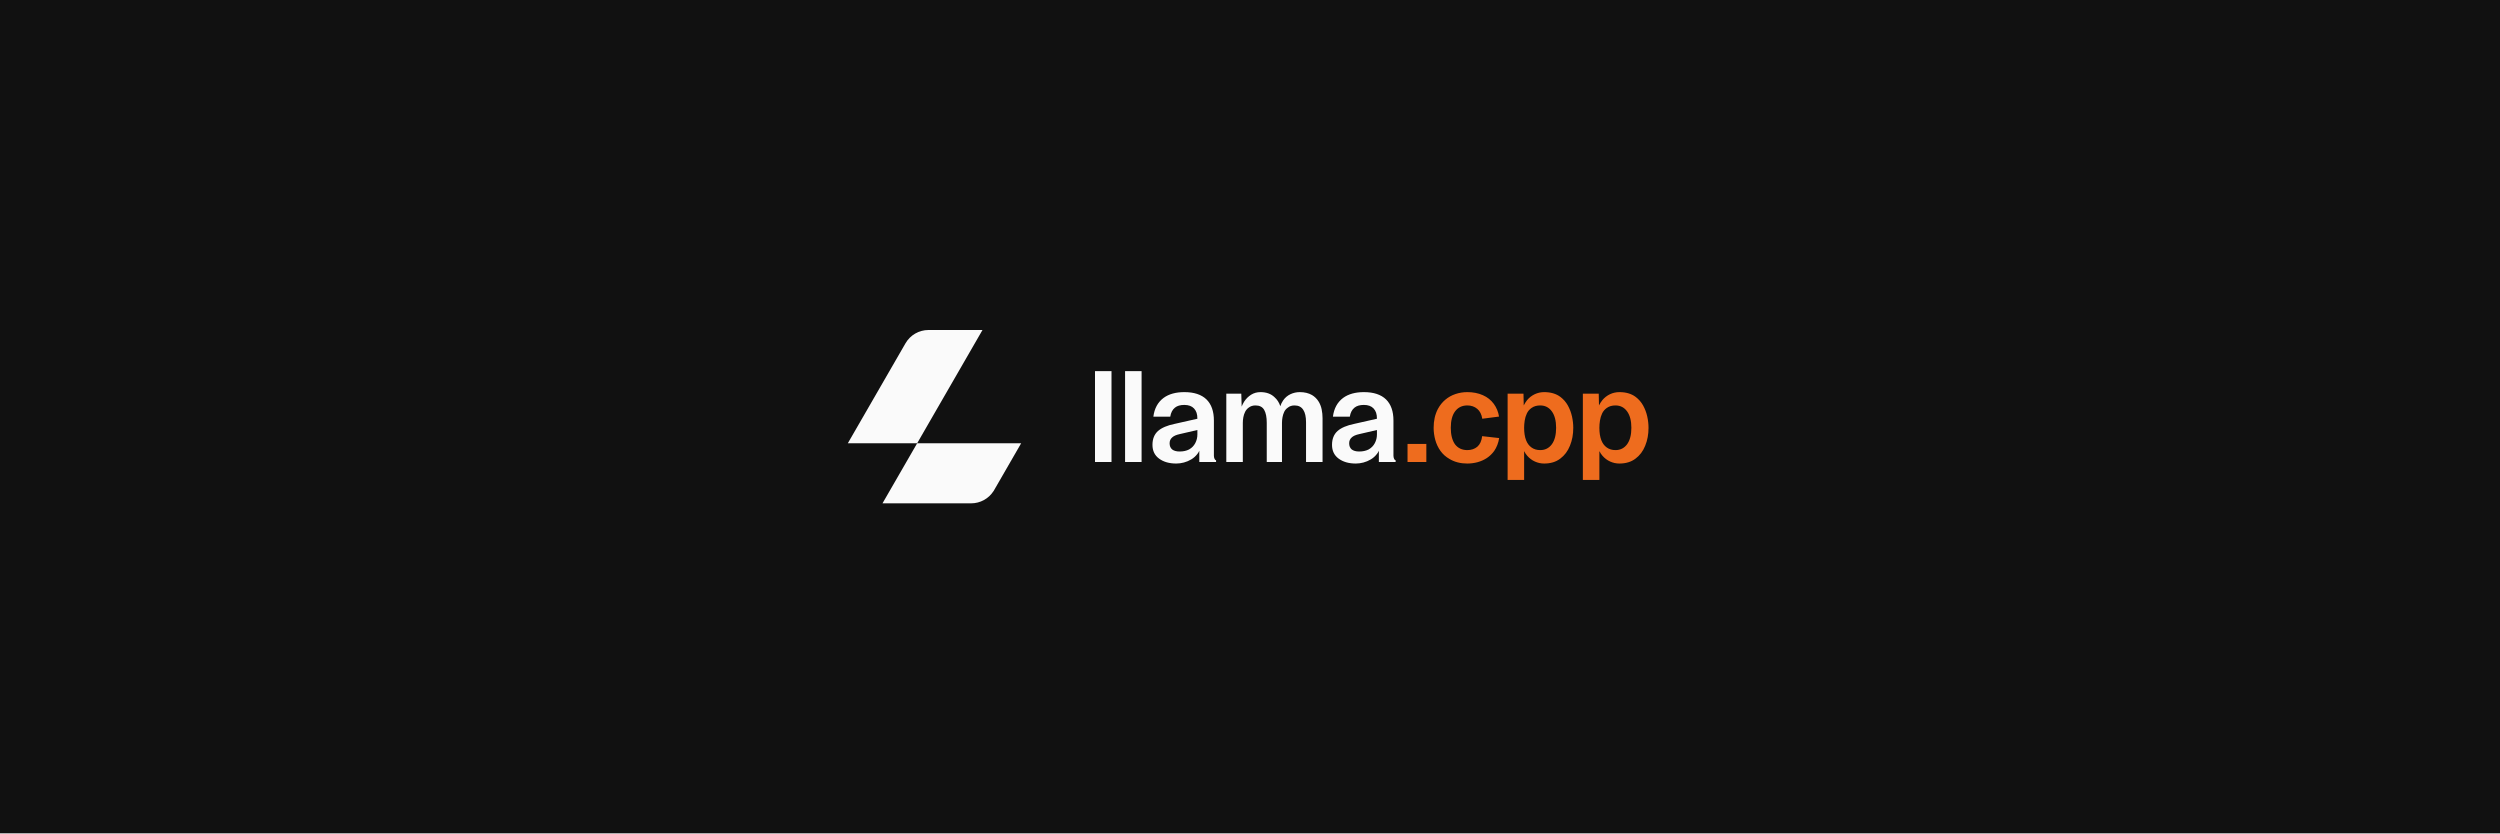
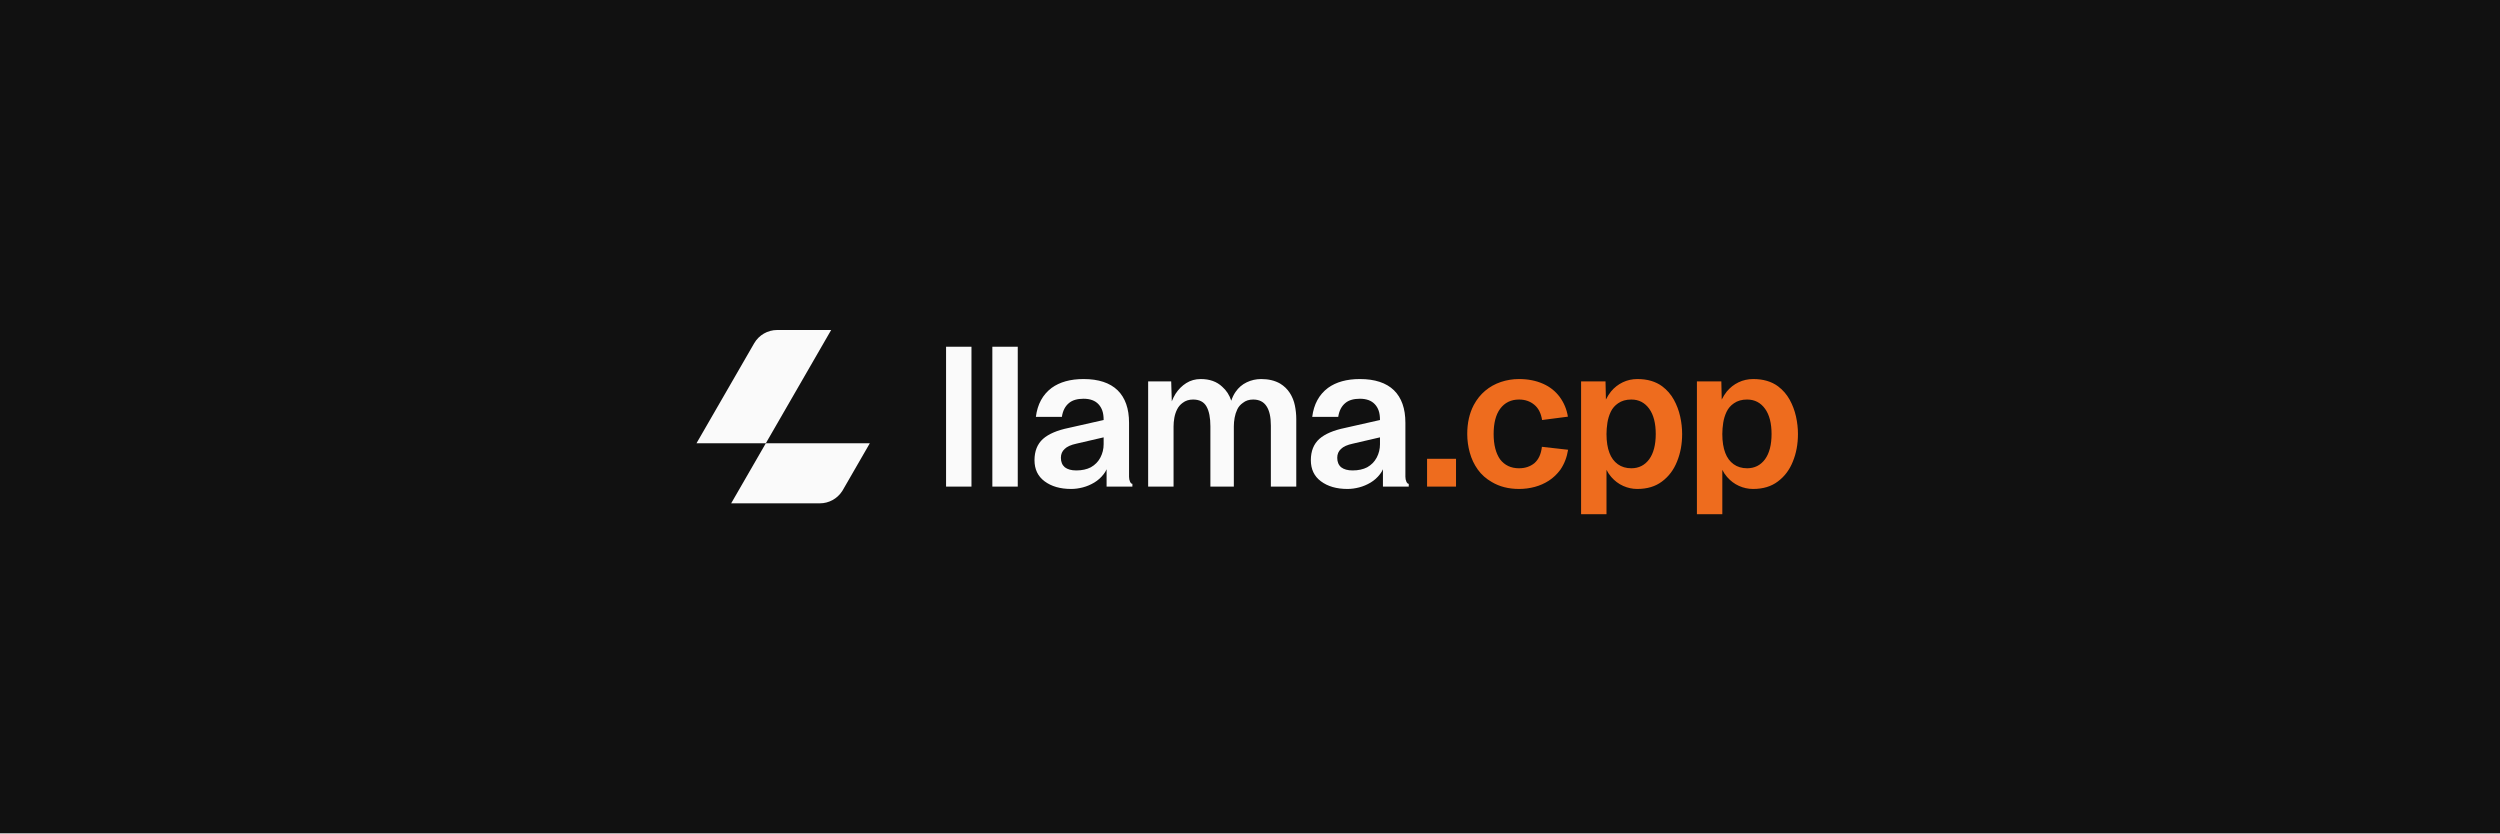
<svg xmlns="http://www.w3.org/2000/svg" width="7500" height="2500" viewBox="0 0 7500 2500" fill="none">
  <rect width="7500" height="2500" fill="#111111" />
-   <g transform="translate(2543.5 950.0)">
+   <g transform="translate(2089.5 950.0)">
    <path transform="translate(0 40) scale(0.866667)" d="M600 392L504.249 558L504.137 557.929C487.252 584.069 458.193 600 426.864 600H120L240 392H600Z" fill="#FAFAFA" />
    <path transform="translate(0 40) scale(0.866667)" d="M240 392H0L199.602 46.025C216.032 17.546 246.411 3.25756e-05 279.29 0H466.154L240 392Z" fill="#FAFAFA" />
-     <path d="M791.029 436H741.5V163.4H791.029ZM881.255 436H831.727V163.4H881.255ZM985.304 440.607Q953.437 440.607 933.472 425.634Q913.891 411.044 913.891 384.552Q913.891 358.059 930.4 343.086Q946.91 328.496 980.697 321.585L1048.655 306.227Q1048.655 295.477 1046.159 288.182Q1043.664 280.887 1038.672 275.512Q1028.69 264.761 1009.493 264.761Q991.447 264.761 981.465 272.824Q969.946 282.039 967.259 300.084H916.578Q921.186 263.225 947.294 243.644Q971.098 226.367 1009.493 226.367Q1053.262 226.367 1075.915 248.252Q1098.184 270.136 1098.184 311.602V416.803Q1098.184 422.178 1100.103 426.401Q1102.023 430.625 1104.711 430.625V436H1054.414V402.213Q1052.11 407.588 1048.655 411.812Q1040.976 421.794 1030.418 428.129Q1019.859 434.464 1008.149 437.536Q996.439 440.607 985.304 440.607ZM995.287 404.517Q1011.796 404.517 1023.699 398.374Q1035.985 391.463 1042.32 379.368Q1048.655 367.274 1048.655 353.452V340.014L995.671 352.3Q979.545 355.756 972.634 362.667Q965.339 369.194 965.339 379.944Q965.339 391.846 973.018 398.374Q981.081 404.517 995.287 404.517ZM1135.426 436V230.974H1180.348L1181.499 269.752Q1184.571 262.074 1188.794 255.163Q1197.241 242.108 1209.719 234.238Q1222.197 226.367 1237.939 226.367Q1264.047 226.367 1279.789 241.341Q1292.075 252.091 1297.45 268.601Q1300.522 259.002 1305.897 251.323Q1314.344 239.037 1327.59 232.702Q1340.836 226.367 1355.81 226.367Q1377.311 226.367 1392.668 235.197Q1404.571 242.492 1411.674 253.627Q1418.777 264.761 1421.464 278.007Q1424.152 291.253 1424.152 304.307V436H1374.623V316.977Q1374.623 292.021 1366.176 279.351Q1357.73 266.297 1340.068 266.297Q1328.166 266.297 1320.103 272.824Q1312.808 277.815 1309.161 285.494Q1305.513 293.173 1303.977 301.812Q1302.442 310.45 1302.442 318.513V436H1256.752V318.513Q1256.752 293.173 1249.074 279.735Q1241.395 266.297 1222.965 266.297Q1211.063 266.297 1202.616 272.824Q1195.705 277.815 1191.866 285.494Q1188.026 293.173 1186.491 301.812Q1184.955 310.45 1184.955 318.513V436ZM1523.977 440.607Q1492.11 440.607 1472.145 425.634Q1452.564 411.044 1452.564 384.552Q1452.564 358.059 1469.073 343.086Q1485.583 328.496 1519.37 321.585L1587.328 306.227Q1587.328 295.477 1584.832 288.182Q1582.337 280.887 1577.345 275.512Q1567.363 264.761 1548.166 264.761Q1530.12 264.761 1520.138 272.824Q1508.619 282.039 1505.932 300.084H1455.251Q1459.859 263.225 1485.967 243.644Q1509.771 226.367 1548.166 226.367Q1591.935 226.367 1614.588 248.252Q1636.857 270.136 1636.857 311.602V416.803Q1636.857 422.178 1638.776 426.401Q1640.696 430.625 1643.384 430.625V436H1593.087V402.213Q1590.783 407.588 1587.328 411.812Q1579.649 421.794 1569.091 428.129Q1558.532 434.464 1546.822 437.536Q1535.112 440.607 1523.977 440.607ZM1533.96 404.517Q1550.469 404.517 1562.372 398.374Q1574.658 391.463 1580.993 379.368Q1587.328 367.274 1587.328 353.452V340.014L1534.344 352.3Q1518.218 355.756 1511.307 362.667Q1504.012 369.194 1504.012 379.944Q1504.012 391.846 1511.691 398.374Q1519.754 404.517 1533.96 404.517Z" fill="#FAFAFA" />
-     <path d="M1679.09 436V381.864H1735.53V436ZM1858.392 440.607Q1828.061 440.607 1805.408 427.169Q1788.514 417.571 1777.956 402.789Q1767.397 388.007 1762.406 369.962Q1757.415 351.916 1757.415 333.487Q1757.415 301.236 1770.085 277.047Q1778.916 260.538 1792.354 249.211Q1805.792 237.885 1822.877 232.126Q1839.963 226.367 1858.392 226.367Q1884.5 226.367 1905.233 235.581Q1925.198 244.412 1937.676 261.306Q1950.155 278.199 1953.61 299.7L1903.314 306.227Q1900.242 286.646 1888.34 276.663Q1876.054 266.297 1858.392 266.297Q1834.972 266.297 1821.534 284.342Q1808.863 301.62 1808.863 333.487Q1808.863 364.97 1821.534 383.016Q1834.972 400.293 1858.392 400.293Q1876.054 400.293 1888.34 390.311Q1900.626 379.56 1902.93 358.443L1953.994 364.203Q1950.539 386.087 1939.02 402.981Q1929.422 416.035 1916.752 424.29Q1904.081 432.545 1889.108 436.576Q1874.134 440.607 1858.392 440.607ZM1979.334 489.752V230.974H2026.943L2027.711 266.297Q2031.935 257.85 2037.694 250.555Q2047.292 239.037 2060.538 232.702Q2073.785 226.367 2089.142 226.367Q2118.322 226.367 2137.519 240.573Q2151.725 251.323 2160.172 266.681Q2168.619 282.039 2172.458 299.316Q2176.297 316.594 2176.297 333.487Q2176.297 363.051 2166.315 387.239Q2156.716 411.428 2137.135 426.017Q2117.938 440.607 2088.758 440.607Q2074.552 440.607 2061.306 434.656Q2048.06 428.705 2038.078 417.187Q2032.703 411.044 2028.863 403.365V489.752ZM2077.24 400.293Q2099.125 400.293 2112.179 382.632Q2124.849 364.97 2124.849 333.487Q2124.849 302.004 2112.179 284.342Q2099.125 266.297 2077.24 266.297Q2061.882 266.297 2051.516 273.592Q2041.917 280.119 2037.118 290.293Q2032.319 300.468 2030.591 311.794Q2028.863 323.121 2028.863 333.487Q2028.863 355.372 2034.622 370.346Q2039.997 384.552 2050.94 392.422Q2061.882 400.293 2077.24 400.293ZM2205.093 489.752V230.974H2252.702L2253.47 266.297Q2257.694 257.85 2263.453 250.555Q2273.051 239.037 2286.297 232.702Q2299.543 226.367 2314.901 226.367Q2344.081 226.367 2363.278 240.573Q2377.484 251.323 2385.931 266.681Q2394.377 282.039 2398.217 299.316Q2402.056 316.594 2402.056 333.487Q2402.056 363.051 2392.074 387.239Q2382.475 411.428 2362.894 426.017Q2343.697 440.607 2314.517 440.607Q2300.311 440.607 2287.065 434.656Q2273.819 428.705 2263.837 417.187Q2258.461 411.044 2254.622 403.365V489.752ZM2302.999 400.293Q2324.884 400.293 2337.938 382.632Q2350.608 364.97 2350.608 333.487Q2350.608 302.004 2337.938 284.342Q2324.884 266.297 2302.999 266.297Q2287.641 266.297 2277.275 273.592Q2267.676 280.119 2262.877 290.293Q2258.077 300.468 2256.35 311.794Q2254.622 323.121 2254.622 333.487Q2254.622 355.372 2260.381 370.346Q2265.756 384.552 2276.699 392.422Q2287.641 400.293 2302.999 400.293Z" fill="#EE6C1E" />
+     <path d="M824.909 509.773H748.682V90.227H824.909ZM963.773 509.773H887.545V90.227H963.773ZM1123.909 516.864Q1074.864 516.864 1044.136 493.818Q1014 471.364 1014 430.591Q1014 389.818 1039.409 366.773Q1064.818 344.318 1116.818 333.682L1221.409 310.045Q1221.409 293.5 1217.568 282.273Q1213.727 271.045 1206.045 262.773Q1190.682 246.227 1161.136 246.227Q1133.364 246.227 1118 258.636Q1100.273 272.818 1096.136 300.591H1018.136Q1025.227 243.864 1065.409 213.727Q1102.045 187.136 1161.136 187.136Q1228.5 187.136 1263.364 220.818Q1297.636 254.5 1297.636 318.318V480.227Q1297.636 488.5 1300.591 495Q1303.545 501.5 1307.682 501.5V509.773H1230.273V457.773Q1226.727 466.045 1221.409 472.545Q1209.591 487.909 1193.341 497.659Q1177.091 507.409 1159.068 512.136Q1141.045 516.864 1123.909 516.864ZM1139.273 461.318Q1164.682 461.318 1183 451.864Q1201.909 441.227 1211.659 422.614Q1221.409 404 1221.409 382.727V362.045L1139.864 380.955Q1115.045 386.273 1104.409 396.909Q1093.182 406.955 1093.182 423.5Q1093.182 441.818 1105 451.864Q1117.409 461.318 1139.273 461.318ZM1354.955 509.773V194.227H1424.091L1425.864 253.909Q1430.591 242.091 1437.091 231.455Q1450.091 211.364 1469.295 199.25Q1488.5 187.136 1512.727 187.136Q1552.909 187.136 1577.136 210.182Q1596.045 226.727 1604.318 252.136Q1609.045 237.364 1617.318 225.545Q1630.318 206.636 1650.705 196.886Q1671.091 187.136 1694.136 187.136Q1727.227 187.136 1750.864 200.727Q1769.182 211.955 1780.114 229.091Q1791.045 246.227 1795.182 266.614Q1799.318 287 1799.318 307.091V509.773H1723.091V326.591Q1723.091 288.182 1710.091 268.682Q1697.091 248.591 1669.909 248.591Q1651.591 248.591 1639.182 258.636Q1627.955 266.318 1622.341 278.136Q1616.727 289.955 1614.364 303.25Q1612 316.545 1612 328.955V509.773H1541.682V328.955Q1541.682 289.955 1529.864 269.273Q1518.045 248.591 1489.682 248.591Q1471.364 248.591 1458.364 258.636Q1447.727 266.318 1441.818 278.136Q1435.909 289.955 1433.545 303.25Q1431.182 316.545 1431.182 328.955V509.773ZM1952.955 516.864Q1903.909 516.864 1873.182 493.818Q1843.045 471.364 1843.045 430.591Q1843.045 389.818 1868.455 366.773Q1893.864 344.318 1945.864 333.682L2050.455 310.045Q2050.455 293.5 2046.614 282.273Q2042.773 271.045 2035.091 262.773Q2019.727 246.227 1990.182 246.227Q1962.409 246.227 1947.045 258.636Q1929.318 272.818 1925.182 300.591H1847.182Q1854.273 243.864 1894.455 213.727Q1931.091 187.136 1990.182 187.136Q2057.545 187.136 2092.409 220.818Q2126.682 254.5 2126.682 318.318V480.227Q2126.682 488.5 2129.636 495Q2132.591 501.5 2136.727 501.5V509.773H2059.318V457.773Q2055.773 466.045 2050.455 472.545Q2038.636 487.909 2022.386 497.659Q2006.136 507.409 1988.114 512.136Q1970.091 516.864 1952.955 516.864ZM1968.318 461.318Q1993.727 461.318 2012.045 451.864Q2030.955 441.227 2040.705 422.614Q2050.455 404 2050.455 382.727V362.045L1968.909 380.955Q1944.091 386.273 1933.455 396.909Q1922.227 406.955 1922.227 423.5Q1922.227 441.818 1934.045 451.864Q1946.455 461.318 1968.318 461.318Z" fill="#FAFAFA" />
+     <path d="M2191.682 509.773V426.455H2278.545V509.773ZM2467.636 516.864Q2420.955 516.864 2386.091 496.182Q2360.091 481.409 2343.841 458.659Q2327.591 435.909 2319.909 408.136Q2312.227 380.364 2312.227 352Q2312.227 302.364 2331.727 265.136Q2345.318 239.727 2366 222.295Q2386.682 204.864 2412.977 196Q2439.273 187.136 2467.636 187.136Q2507.818 187.136 2539.727 201.318Q2570.455 214.909 2589.659 240.909Q2608.864 266.909 2614.182 300L2536.773 310.045Q2532.045 279.909 2513.727 264.545Q2494.818 248.591 2467.636 248.591Q2431.591 248.591 2410.909 276.364Q2391.409 302.955 2391.409 352Q2391.409 400.455 2410.909 428.227Q2431.591 454.818 2467.636 454.818Q2494.818 454.818 2513.727 439.455Q2532.636 422.909 2536.182 390.409L2614.773 399.273Q2609.455 432.955 2591.727 458.955Q2576.955 479.045 2557.455 491.75Q2537.955 504.455 2514.909 510.659Q2491.864 516.864 2467.636 516.864ZM2653.773 592.5V194.227H2727.045L2728.227 248.591Q2734.727 235.591 2743.591 224.364Q2758.364 206.636 2778.75 196.886Q2799.136 187.136 2822.773 187.136Q2867.682 187.136 2897.227 209Q2919.091 225.545 2932.091 249.182Q2945.091 272.818 2951 299.409Q2956.909 326 2956.909 352Q2956.909 397.5 2941.545 434.727Q2926.773 471.955 2896.636 494.409Q2867.091 516.864 2822.182 516.864Q2800.318 516.864 2779.932 507.705Q2759.545 498.545 2744.182 480.818Q2735.909 471.364 2730 459.545V592.5ZM2804.455 454.818Q2838.136 454.818 2858.227 427.636Q2877.727 400.455 2877.727 352Q2877.727 303.545 2858.227 276.364Q2838.136 248.591 2804.455 248.591Q2780.818 248.591 2764.864 259.818Q2750.091 269.864 2742.705 285.523Q2735.318 301.182 2732.659 318.614Q2730 336.045 2730 352Q2730 385.682 2738.864 408.727Q2747.136 430.591 2763.977 442.705Q2780.818 454.818 2804.455 454.818ZM3001.227 592.5V194.227H3074.5L3075.682 248.591Q3082.182 235.591 3091.045 224.364Q3105.818 206.636 3126.205 196.886Q3146.591 187.136 3170.227 187.136Q3215.136 187.136 3244.682 209Q3266.545 225.545 3279.545 249.182Q3292.545 272.818 3298.455 299.409Q3304.364 326 3304.364 352Q3304.364 397.5 3289 434.727Q3274.227 471.955 3244.091 494.409Q3214.545 516.864 3169.636 516.864Q3147.773 516.864 3127.386 507.705Q3107 498.545 3091.636 480.818Q3083.364 471.364 3077.455 459.545V592.5ZM3151.909 454.818Q3185.591 454.818 3205.682 427.636Q3225.182 400.455 3225.182 352Q3225.182 303.545 3205.682 276.364Q3185.591 248.591 3151.909 248.591Q3128.273 248.591 3112.318 259.818Q3097.545 269.864 3090.159 285.523Q3082.773 301.182 3080.114 318.614Q3077.455 336.045 3077.455 352Q3077.455 385.682 3086.318 408.727Q3094.591 430.591 3111.432 442.705Q3128.273 454.818 3151.909 454.818Z" fill="#EE6C1E" />
  </g>
</svg>
